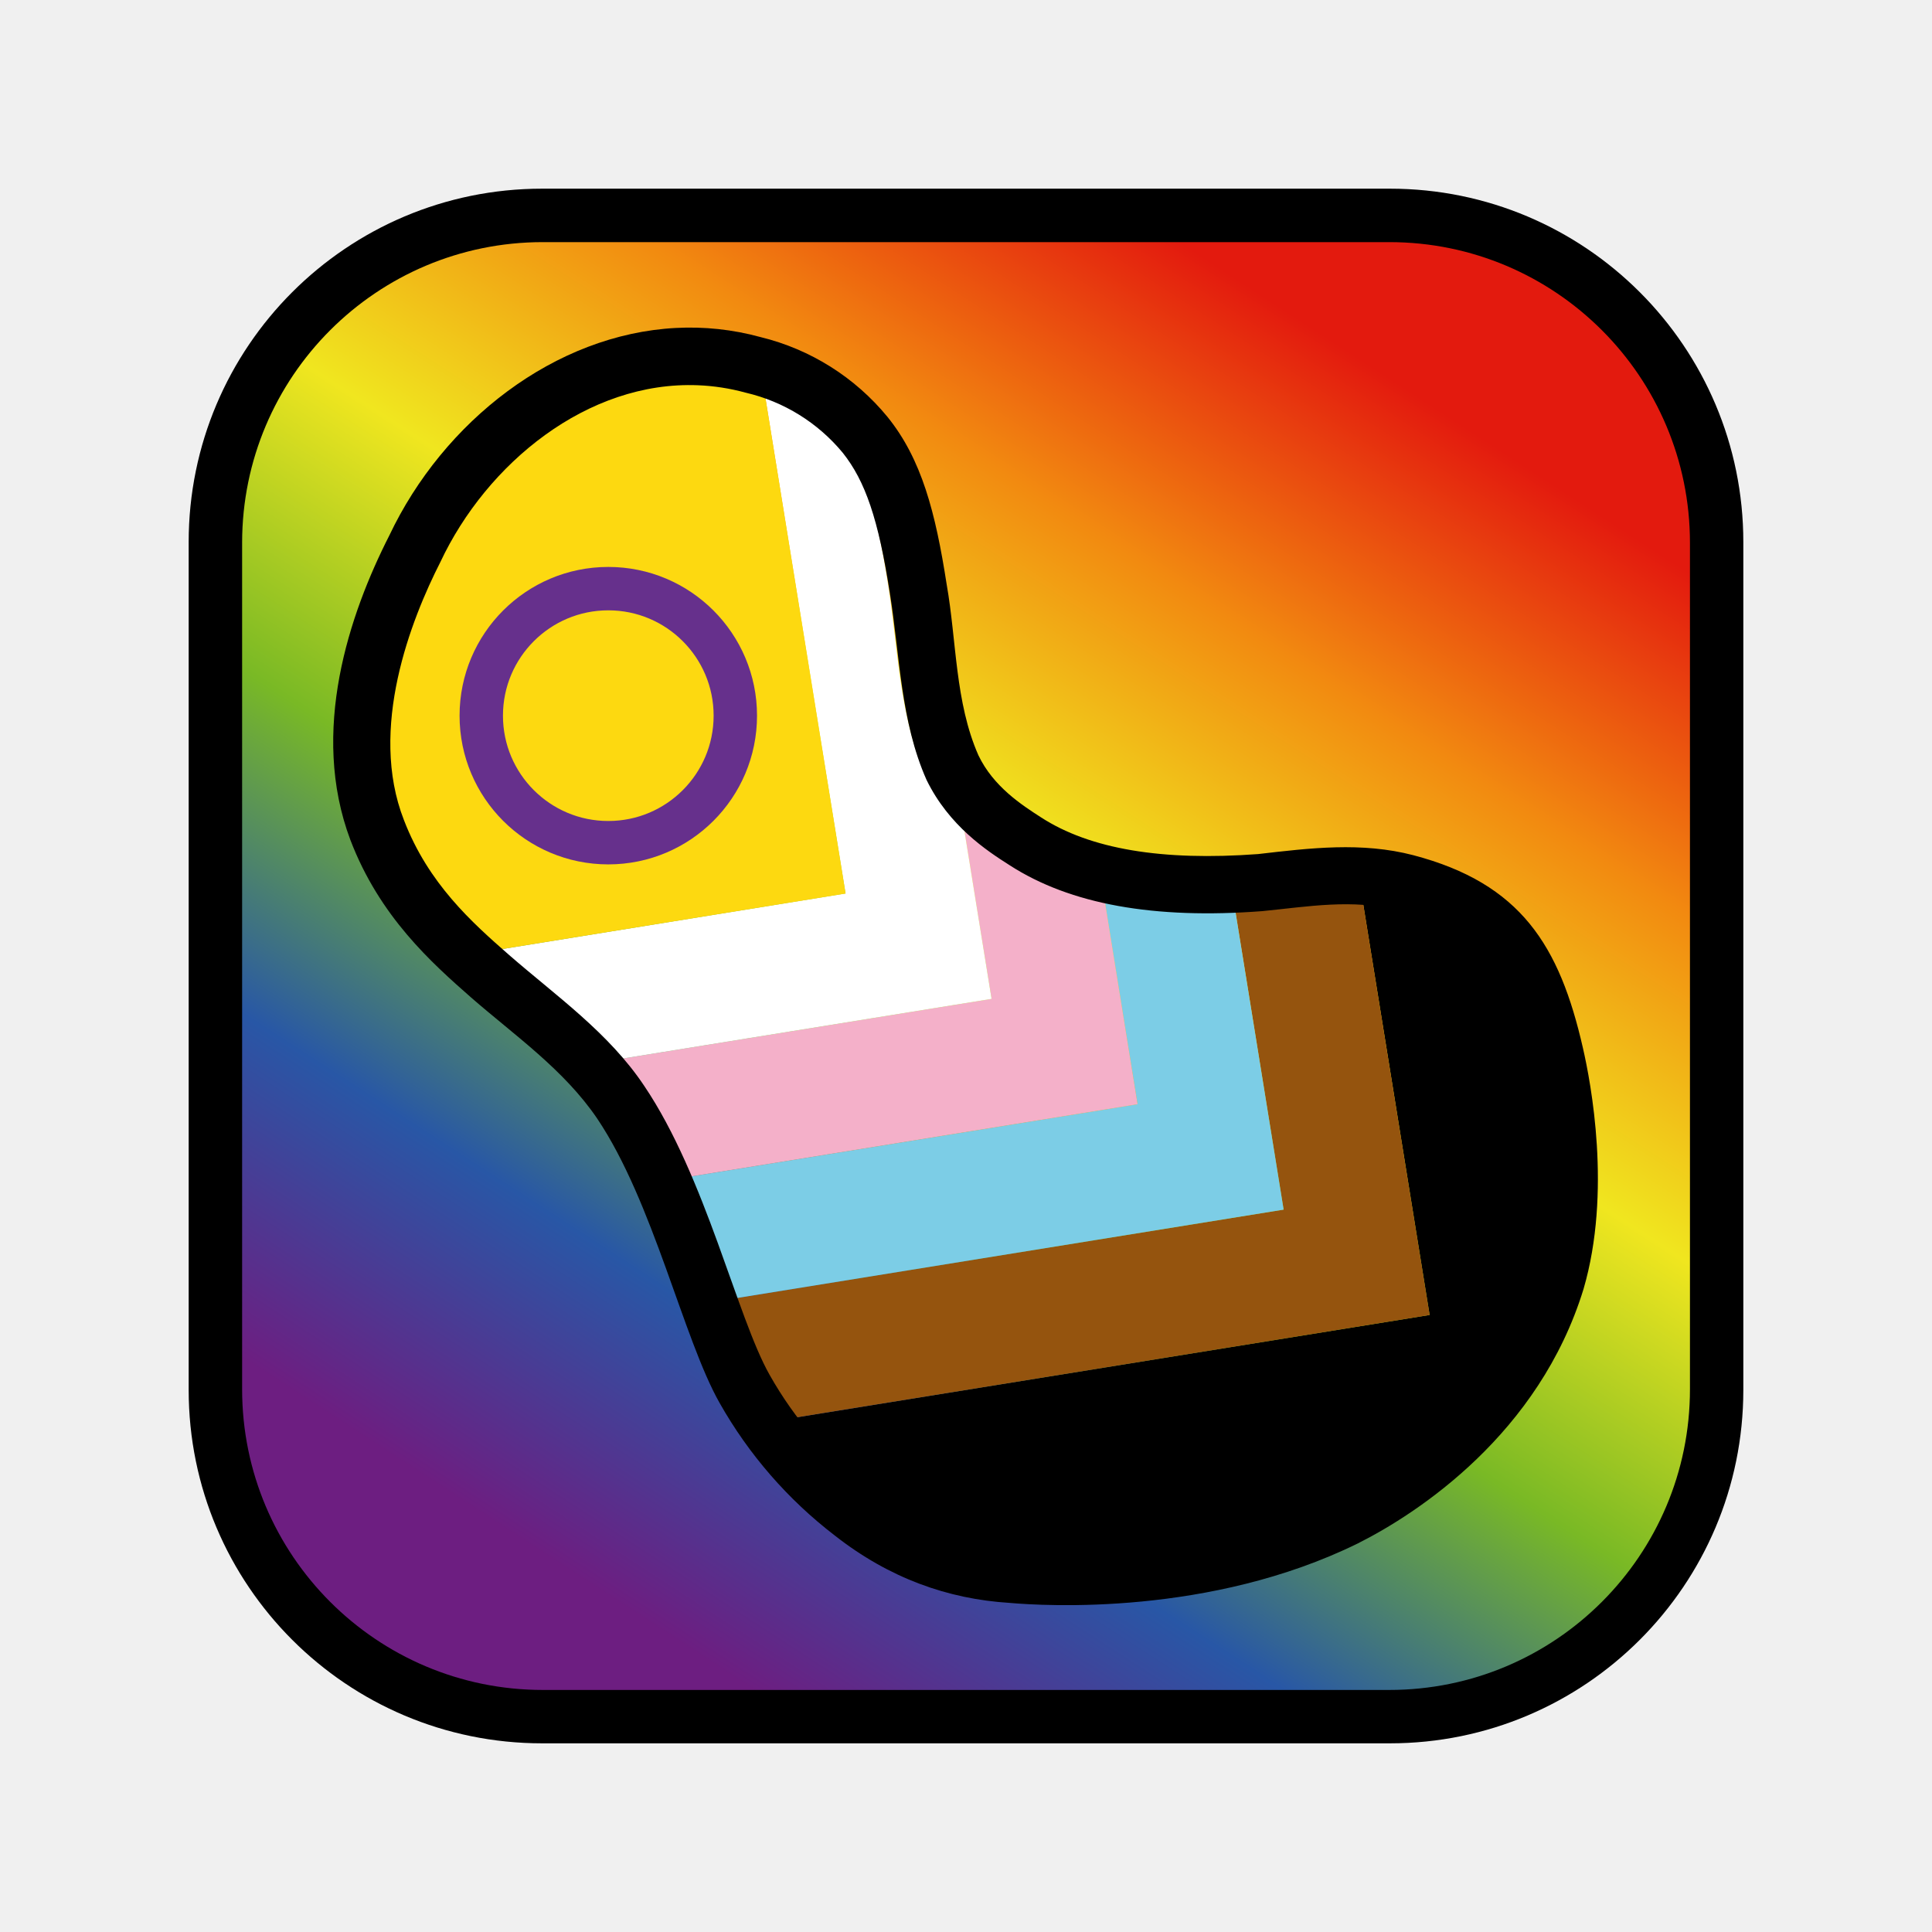
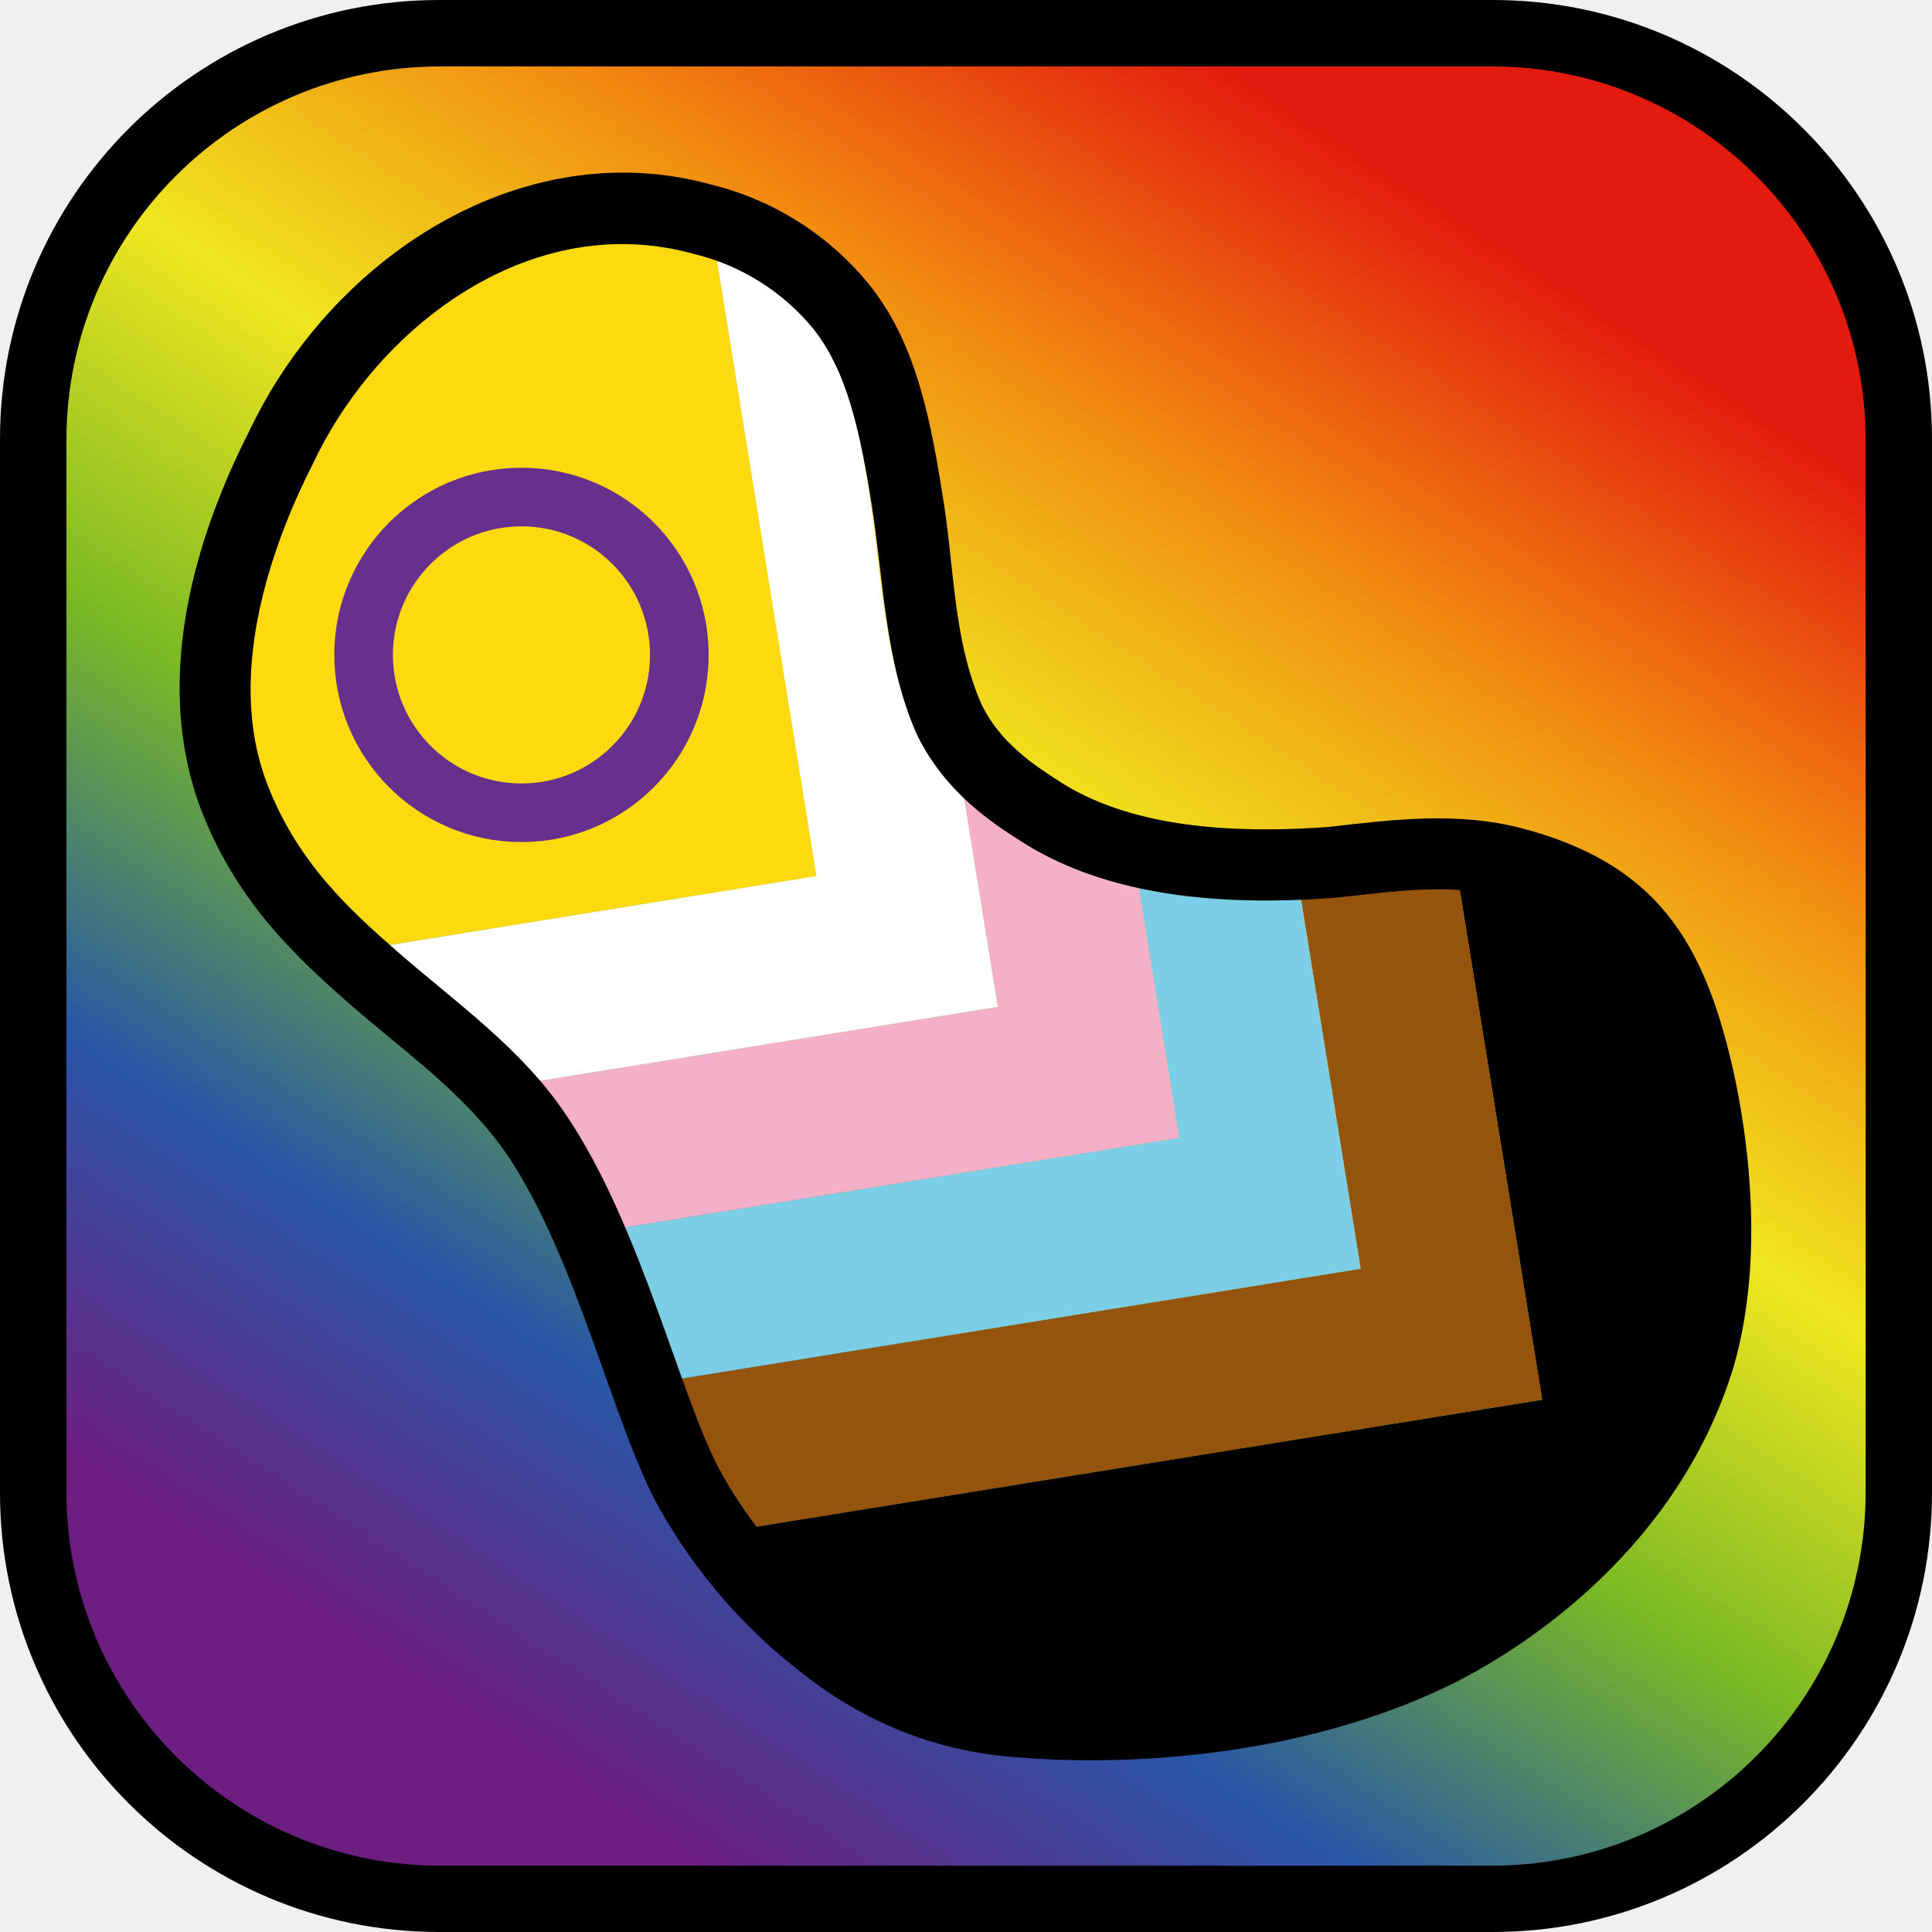
- <svg xmlns="http://www.w3.org/2000/svg" xmlns:xlink="http://www.w3.org/1999/xlink" width="1024" height="1024" viewBox="0 0 1024 1024" version="1.1" id="svg22" xml:space="preserve">
+ <svg xmlns="http://www.w3.org/2000/svg" xmlns:xlink="http://www.w3.org/1999/xlink" width="824" height="824" viewBox="0 0 824 824" version="1.1" id="svg22">
  <defs id="defs19">
-     <linearGradient id="b-1" x1="57.369" y1="37.498" x2="146.541" y2="180.202" gradientUnits="userSpaceOnUse">
-       <stop offset="0" stop-color="#448491" id="stop1" style="stop-color:#e31a0e;stop-opacity:1;" />
-       <stop offset="0.2" stop-color="#526a77" id="stop3" style="stop-color:#f28a10;stop-opacity:1;" />
-       <stop offset="0.4" stop-color="#526a77" id="stop4" style="stop-color:#f0e61f;stop-opacity:1;" />
-       <stop offset="0.6" stop-color="#526a77" id="stop5" style="stop-color:#79b925;stop-opacity:1;" />
-       <stop offset="0.8" stop-color="#526a77" id="stop12" style="stop-color:#2857a6;stop-opacity:1;" />
-       <stop offset="1" stop-color="#526a77" id="stop13" style="stop-color:#6d1e81;stop-opacity:1;" />
+     <linearGradient id="linearGradient5">
+       <stop style="stop-color:#1f0b26;stop-opacity:1;" offset="0" id="stop6" />
+       <stop style="stop-color:#1f0b26;stop-opacity:0;" offset="1" id="stop7" />
    </linearGradient>
    <style id="style1">
      .a {
        fill: #06283d;
      }

      .b {
        fill: url(#a);
      }

      .c {
        fill: #a59678;
      }

      .d {
        fill: url(#b);
      }
    </style>
-     <linearGradient xlink:href="#b-1" id="linearGradient1" x1="156.077" y1="22.678" x2="51.033" y2="184.432" gradientUnits="userSpaceOnUse" />
+     <radialGradient id="a" cx="103.55" cy="103.55" fx="14.832" fy="15.613" r="196.89" gradientUnits="userSpaceOnUse" gradientTransform="matrix(4.944471,0,0,4.944471,-2.9648209e-5,1.824029e-6)">
+       <stop offset="0" stop-color="#746b7f" id="stop1" style="stop-color:#7b758d;stop-opacity:1;" />
+       <stop offset="0.292" stop-color="#4b475b" id="stop4" style="stop-color:#4c425d;stop-opacity:1;" />
+       <stop offset="0.635" stop-color="#4b475b" id="stop13" style="stop-color:#75678f;stop-opacity:1;" />
+       <stop offset="0.852" stop-color="#bcb5d9" id="stop10" style="stop-color:#aba0c4;stop-opacity:1;" />
+     </radialGradient>
+     <linearGradient id="b" x1="38.997" y1="33.821" x2="178.809" y2="173.79" gradientUnits="userSpaceOnUse" gradientTransform="matrix(0.7218557,0,0,0.730379,-0.8872969,-1.97506)" spreadMethod="repeat" xlink:href="#linearGradient5">
+       <stop offset="0" stop-color="#448491" id="stop11" style="stop-color:#6fa1b7;stop-opacity:1;" />
+       <stop offset="0.329" stop-color="#526a77" id="stop14" style="stop-color:#4e788a;stop-opacity:1;" />
+       <stop offset="0.513" stop-color="#526a77" id="stop2" style="stop-color:#426c7f;stop-opacity:1;" />
+       <stop offset="0.698" stop-color="#526a77" id="stop12" style="stop-color:#527d90;stop-opacity:1;" />
+       <stop offset="1" stop-color="#94d1d6" id="stop19" style="stop-color:#7ca9be;stop-opacity:1;" />
+     </linearGradient>
+     <linearGradient xlink:href="#b-1" id="linearGradient1" x1="156.077" y1="22.678" x2="51.033" y2="184.432" gradientUnits="userSpaceOnUse" gradientTransform="matrix(3.978754,0,0,3.978754,-1.3881573e-6,-1.3881573e-6)" />
+     <linearGradient id="b-1" x1="57.369" y1="37.498" x2="146.541" y2="180.202" gradientUnits="userSpaceOnUse">
+       <stop offset="0" stop-color="#448491" id="stop1-3" style="stop-color:#e31a0e;stop-opacity:1;" />
+       <stop offset="0.2" stop-color="#526a77" id="stop3" style="stop-color:#f28a10;stop-opacity:1;" />
+       <stop offset="0.4" stop-color="#526a77" id="stop4-6" style="stop-color:#f0e61f;stop-opacity:1;" />
+       <stop offset="0.6" stop-color="#526a77" id="stop5" style="stop-color:#79b925;stop-opacity:1;" />
+       <stop offset="0.8" stop-color="#526a77" id="stop12-7" style="stop-color:#2857a6;stop-opacity:1;" />
+       <stop offset="1" stop-color="#526a77" id="stop13-5" style="stop-color:#6d1e81;stop-opacity:1;" />
+     </linearGradient>
  </defs>
-   <g id="layer1" transform="translate(100,100)">
-     <g id="g22" transform="matrix(3.978754,0,0,3.978754,-1.8541767e-6,-1.8541767e-6)" style="stroke-width:0.202">
-       <rect class="b" x="4.6601943e-07" y="4.6601943e-07" width="207.1" height="207.1" rx="47.084" id="rect20-8" style="fill:#000000;fill-opacity:1;stroke-width:0.217" />
-       <rect class="b" x="7.12" y="7.12" width="192.87" height="192.87" rx="40.058" id="rect20" style="fill:url(#linearGradient1);stroke-width:0.202" />
-       <g id="g236">
-         <path d="m 156.435,95.143 8.877,54.896 -85.645,13.849 c 2.985,4.204 6.585,7.949 10.686,11.107 5.766,4.376 12.517,7.327 19.812,7.617 3.439,0.307 24.737,1.755 43.197,-7.31 5.547,-2.756 21.313,-11.97 26.856,-29.928 3.382,-11.566 0.627,-25.321 -0.205,-28.925 -2.551,-11.174 -5.594,-17.292 -17.56,-20.477 -2.003,-0.53 -4.009,-0.769 -6.018,-0.829 z" style="stroke-width:8.566;stroke-linecap:round;stroke-linejoin:round" id="path236" />
-         <path d="m 139.443,96.313 6.418,39.689 -73.795,11.933 c 1.656,4.627 3.159,8.655 4.689,11.363 0.892,1.583 1.864,3.114 2.911,4.59 L 165.312,150.039 156.435,95.143 c -4.14,-0.123 -8.294,0.513 -12.463,0.921 -1.546,0.118 -3.056,0.201 -4.53,0.249 z" style="fill:#95540e;stroke-width:8.566;stroke-linecap:round;stroke-linejoin:round" id="path235" />
-         <path d="m 122.032,94.896 4.377,27.07 -60.473,9.779 c 2.372,5.489 4.34,11.19 6.13,16.19 L 145.861,136.002 139.443,96.313 c -6.501,0.212 -12.302,-0.256 -17.411,-1.417 z" style="fill:#7ccde6;stroke-width:8.566;stroke-linecap:round;stroke-linejoin:round" id="path234" />
-         <path d="m 103.263,85.082 3.694,22.848 -50.228,8.122 c 1.043,1.213 2.024,2.486 2.927,3.838 2.399,3.552 4.459,7.641 6.279,11.854 l 60.473,-9.779 -4.377,-27.07 c -4.776,-1.086 -8.948,-2.778 -12.523,-5.088 -1.712,-1.088 -4.011,-2.579 -6.246,-4.727 z" style="fill:#f4b0c9;stroke-width:8.566;stroke-linecap:round;stroke-linejoin:round" id="path233" />
-         <path d="m 76.574,26.285 10.933,67.608 -46.919,7.587 c 0.208,0.183 0.414,0.363 0.619,0.543 5.262,4.583 10.971,8.732 15.523,14.029 l 50.228,-8.122 -3.694,-22.848 C 101.396,83.287 99.573,81.035 98.175,78.177 94.623,70.196 94.532,61.216 93.168,52.693 91.602,42.598 89.81,37.407 86.738,33.547 84.028,30.27 80.519,27.774 76.574,26.285 Z" style="fill:#ffffff;stroke-width:8.566;stroke-linecap:round;stroke-linejoin:round" id="path232" />
-         <path d="M 76.574,26.285 C 75.581,25.911 74.562,25.599 73.52,25.356 71.33,24.756 69.15,24.427 66.996,24.34 51.923,23.731 38.177,34.997 31.859,48.455 c -3.983,7.825 -9.864,22.706 -4.966,35.201 3.196,8.308 8.776,13.501 13.695,17.825 l 46.919,-7.587 z" style="fill:#fdd910;stroke-width:8.566;stroke-linecap:round;stroke-linejoin:round" id="path231" />
-         <circle style="display:inline;fill:none;stroke:#66308c;stroke-width:5.781;stroke-linecap:round;stroke-linejoin:round;stroke-dasharray:none;stroke-opacity:1" id="path16" cx="55.899" cy="70.202" r="16.922" />
-         <path id="path225" style="display:inline;fill:#000000;fill-opacity:1;stroke-width:0.202" class="a" d="M 64.92 18.553 C 48.785 19.388 33.944 30.974 26.728 46.2 C 21.393 56.68 16.1 72.297 21.539 86.75 C 25.437 96.975 32.37 103.13 37.638 107.76 C 43.495 112.858 49.985 117.347 54.418 123.87 C 61.912 135.009 65.893 153.235 70.729 161.76 C 74.607 168.624 79.831 174.634 86.089 179.43 C 93.323 185.107 101.163 187.879 109.329 188.39 C 114.087 188.813 136.065 190.123 155.708 180.49 C 163.813 176.431 179.918 165.828 185.819 146.56 C 189.579 133.686 186.801 119.112 185.729 114.46 C 182.616 100.827 177.475 92.562 163.138 88.79 C 156.271 86.998 149.399 87.835 142.458 88.64 C 129.691 89.581 120.075 87.991 113.528 83.74 C 111.018 82.12 107.198 79.67 105.198 75.47 C 102.081 68.381 102.307 60.28 100.979 52.74 C 99.489 43.13 97.649 36.04 93.089 30.4 C 88.761 25.13 82.842 21.404 76.218 19.78 C 72.435 18.74 68.643 18.36 64.92 18.553 z M 67.847 26.187 C 69.95 26.272 72.08 26.594 74.218 27.18 C 79.281 28.364 83.816 31.174 87.129 35.18 C 90.129 38.95 91.879 44.02 93.409 53.88 C 94.741 62.204 94.83 70.975 98.298 78.77 C 101.298 84.9 106.299 88.18 109.369 90.13 C 117.442 95.346 128.632 97.337 143.029 96.24 C 149.077 95.647 155.091 94.564 161.079 96.15 C 172.765 99.261 175.738 105.236 178.229 116.15 C 179.041 119.669 181.732 133.104 178.429 144.4 C 173.015 161.939 157.616 170.938 152.199 173.63 C 134.168 182.484 113.367 181.07 110.009 180.77 C 102.884 180.487 96.291 177.604 90.659 173.33 C 85.248 169.164 80.731 163.95 77.379 158 C 73.03 150.303 68.899 131.682 60.679 119.51 C 55.95 112.423 48.975 107.561 42.659 102.06 C 37.714 97.729 31.932 92.577 28.679 84.12 C 23.894 71.917 29.638 57.383 33.529 49.74 C 39.7 36.596 53.125 25.593 67.847 26.187 z " />
-       </g>
+   <g id="g22" style="stroke-width:0.202">
+     <rect class="b" x="4.660194e-07" y="4.660194e-07" width="824" height="824" rx="187.336" id="rect20-8" style="fill:#000000;fill-opacity:1;stroke-width:0.217" />
+     <rect class="b" x="28.329" y="28.329" width="767.382" height="767.382" rx="159.38" id="rect20" style="fill:url(#linearGradient1);stroke-width:0.202" />
+     <g id="g236" transform="matrix(3.978754,0,0,3.978754,-1.3881573e-6,-1.3881573e-6)" style="stroke-width:0.051">
+       <path d="m 156.435,95.143 8.877,54.896 -85.645,13.849 c 2.985,4.204 6.585,7.949 10.686,11.107 5.766,4.376 12.517,7.327 19.812,7.617 3.439,0.307 24.737,1.755 43.197,-7.31 5.547,-2.756 21.313,-11.97 26.856,-29.928 3.382,-11.566 0.627,-25.321 -0.205,-28.925 -2.551,-11.174 -5.594,-17.292 -17.56,-20.477 -2.003,-0.53 -4.009,-0.769 -6.018,-0.829 z" style="stroke-width:2.153;stroke-linecap:round;stroke-linejoin:round" id="path236" />
+       <path d="m 139.443,96.313 6.418,39.689 -73.795,11.933 c 1.656,4.627 3.159,8.655 4.689,11.363 0.892,1.583 1.864,3.114 2.911,4.59 L 165.312,150.039 156.435,95.143 c -4.14,-0.123 -8.294,0.513 -12.463,0.921 -1.546,0.118 -3.056,0.201 -4.53,0.249 z" style="fill:#95540e;stroke-width:2.153;stroke-linecap:round;stroke-linejoin:round" id="path235" />
+       <path d="m 122.032,94.896 4.377,27.07 -60.473,9.779 c 2.372,5.489 4.34,11.19 6.13,16.19 L 145.861,136.002 139.443,96.313 c -6.501,0.212 -12.302,-0.256 -17.411,-1.417 z" style="fill:#7ccde6;stroke-width:2.153;stroke-linecap:round;stroke-linejoin:round" id="path234" />
+       <path d="m 103.263,85.082 3.694,22.848 -50.228,8.122 c 1.043,1.213 2.024,2.486 2.927,3.838 2.399,3.552 4.459,7.641 6.279,11.854 l 60.473,-9.779 -4.377,-27.07 c -4.776,-1.086 -8.948,-2.778 -12.523,-5.088 -1.712,-1.088 -4.011,-2.579 -6.246,-4.727 z" style="fill:#f4b0c9;stroke-width:2.153;stroke-linecap:round;stroke-linejoin:round" id="path233" />
+       <path d="m 76.574,26.285 10.933,67.608 -46.919,7.587 c 0.208,0.183 0.414,0.363 0.619,0.543 5.262,4.583 10.971,8.732 15.523,14.029 l 50.228,-8.122 -3.694,-22.848 C 101.396,83.287 99.573,81.035 98.175,78.177 94.623,70.196 94.532,61.216 93.168,52.693 91.602,42.598 89.81,37.407 86.738,33.547 84.028,30.27 80.519,27.774 76.574,26.285 Z" style="fill:#ffffff;stroke-width:2.153;stroke-linecap:round;stroke-linejoin:round" id="path232" />
+       <path d="M 76.574,26.285 C 75.581,25.911 74.562,25.599 73.52,25.356 71.33,24.756 69.15,24.427 66.996,24.34 51.923,23.731 38.177,34.997 31.859,48.455 c -3.983,7.825 -9.864,22.706 -4.966,35.201 3.196,8.308 8.776,13.501 13.695,17.825 l 46.919,-7.587 z" style="fill:#fdd910;stroke-width:2.153;stroke-linecap:round;stroke-linejoin:round" id="path231" />
+       <circle style="display:inline;fill:none;stroke:#66308c;stroke-width:6.283;stroke-linecap:round;stroke-linejoin:round;stroke-dasharray:none;stroke-opacity:1" id="path16" cx="55.899" cy="70.202" r="16.922" />
+       <path id="path225" style="display:inline;fill:#000000;fill-opacity:1;stroke-width:0.051" class="a" d="M 64.92,18.553 C 48.785,19.388 33.944,30.974 26.728,46.2 21.393,56.68 16.1,72.297 21.539,86.75 c 3.898,10.226 10.831,16.381 16.1,21.01 5.857,5.098 12.347,9.587 16.78,16.11 7.493,11.139 11.474,29.365 16.31,37.89 3.878,6.864 9.102,12.874 15.36,17.67 7.234,5.676 15.074,8.449 23.24,8.96 4.758,0.423 26.736,1.733 46.38,-7.9 8.105,-4.059 24.21,-14.662 30.11,-33.93 3.76,-12.874 0.983,-27.448 -0.09,-32.1 -3.113,-13.633 -8.254,-21.898 -22.59,-25.67 -6.868,-1.792 -13.739,-0.955 -20.68,-0.15 -12.767,0.941 -22.384,-0.649 -28.93,-4.9 -2.51,-1.62 -6.33,-4.07 -8.33,-8.27 -3.118,-7.089 -2.891,-15.19 -4.22,-22.73 C 99.489,43.13 97.649,36.04 93.089,30.4 88.761,25.13 82.842,21.404 76.218,19.78 72.435,18.74 68.643,18.36 64.92,18.553 Z m 2.928,7.634 c 2.103,0.085 4.233,0.407 6.371,0.993 5.062,1.184 9.597,3.994 12.91,8 3,3.77 4.75,8.84 6.28,18.7 1.332,8.324 1.421,17.095 4.89,24.89 3,6.13 8,9.41 11.07,11.36 8.074,5.215 19.263,7.207 33.66,6.11 6.048,-0.593 12.062,-1.676 18.05,-0.09 11.686,3.111 14.659,9.086 17.15,20 0.812,3.519 3.503,16.954 0.2,28.25 -5.414,17.539 -20.813,26.538 -26.23,29.23 -18.03,8.854 -38.831,7.44 -42.19,7.14 -7.124,-0.284 -13.718,-3.166 -19.35,-7.44 -5.411,-4.166 -9.928,-9.381 -13.28,-15.33 -4.349,-7.697 -8.479,-26.318 -16.7,-38.49 C 55.95,112.423 48.975,107.561 42.659,102.06 37.714,97.729 31.932,92.577 28.679,84.12 23.894,71.917 29.638,57.383 33.529,49.74 39.7,36.596 53.125,25.593 67.847,26.187 Z" />
    </g>
  </g>
</svg>
